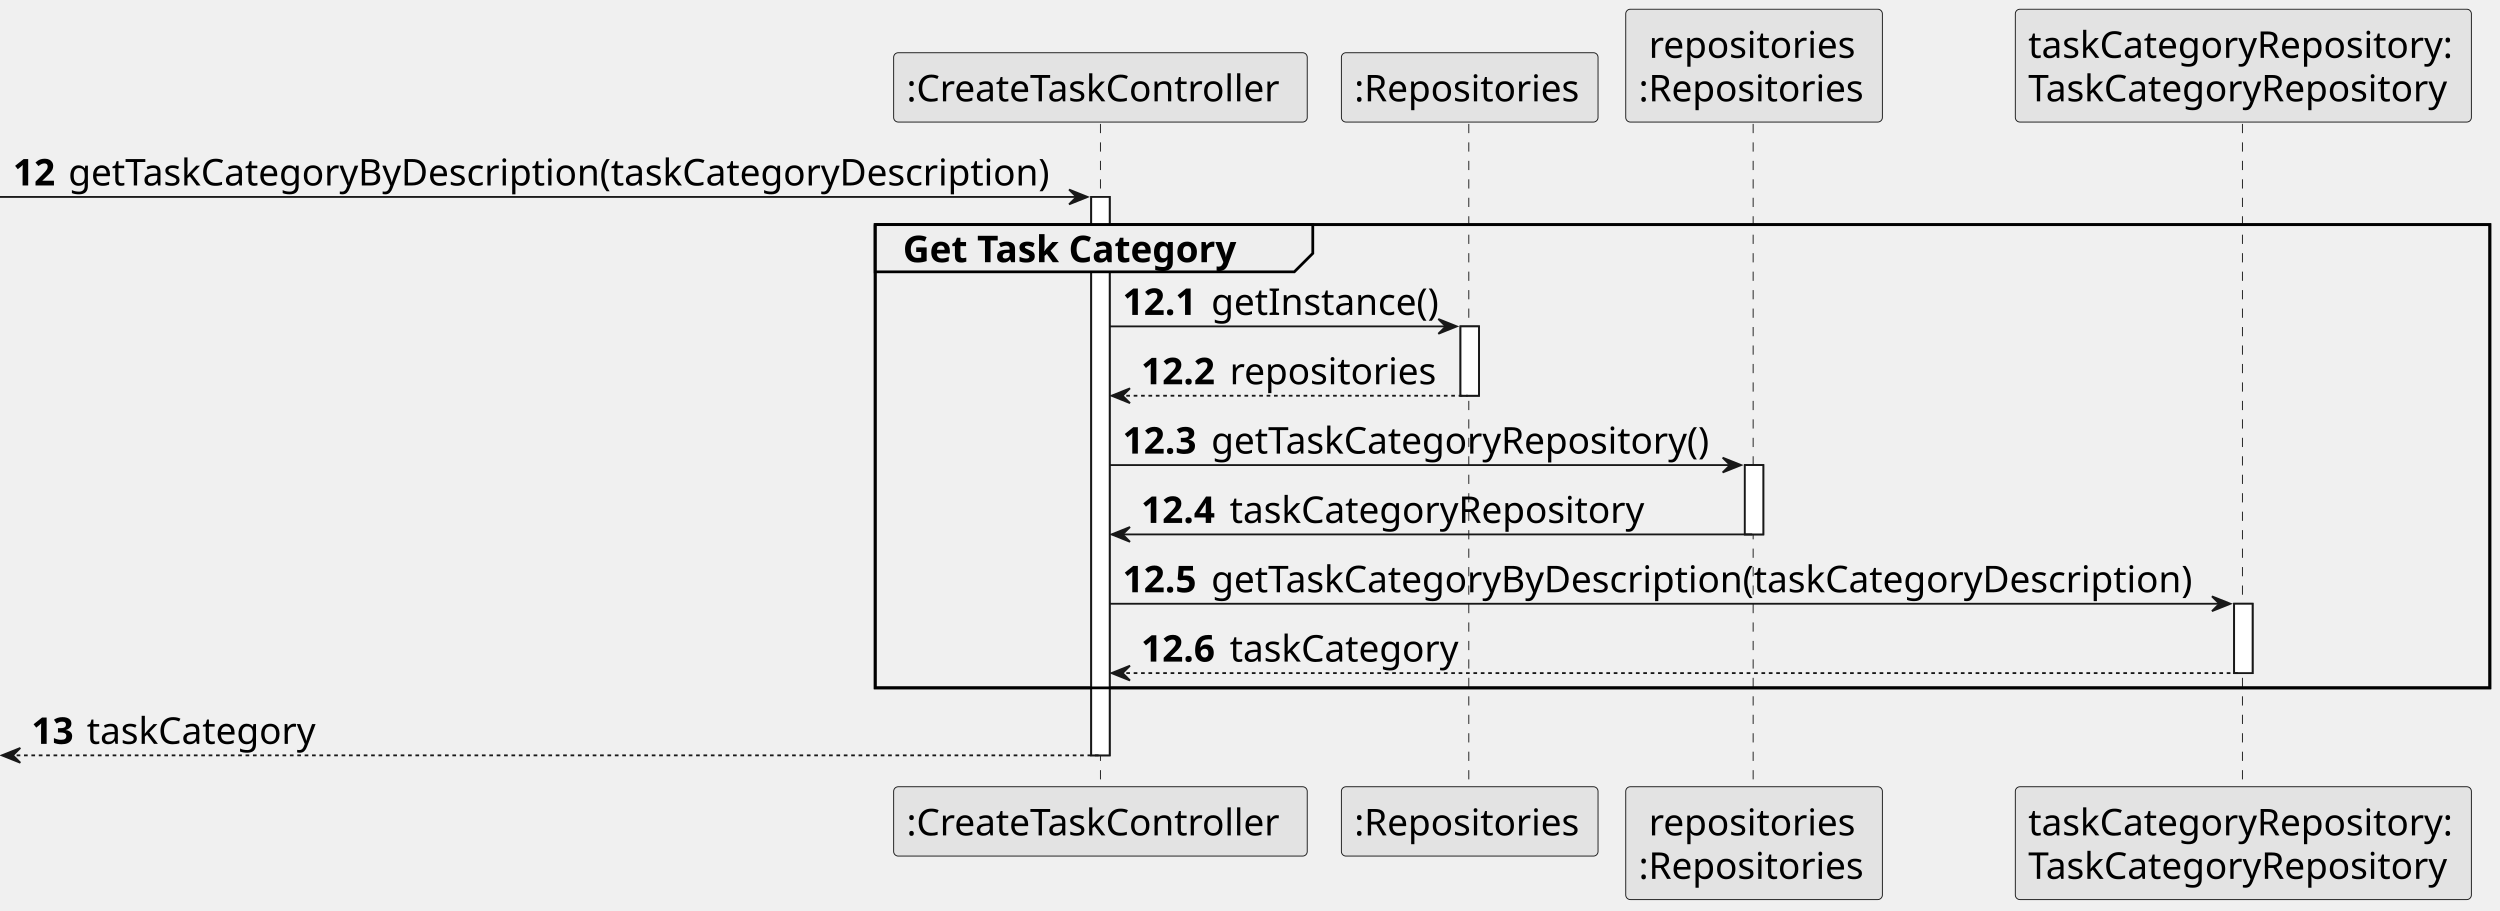
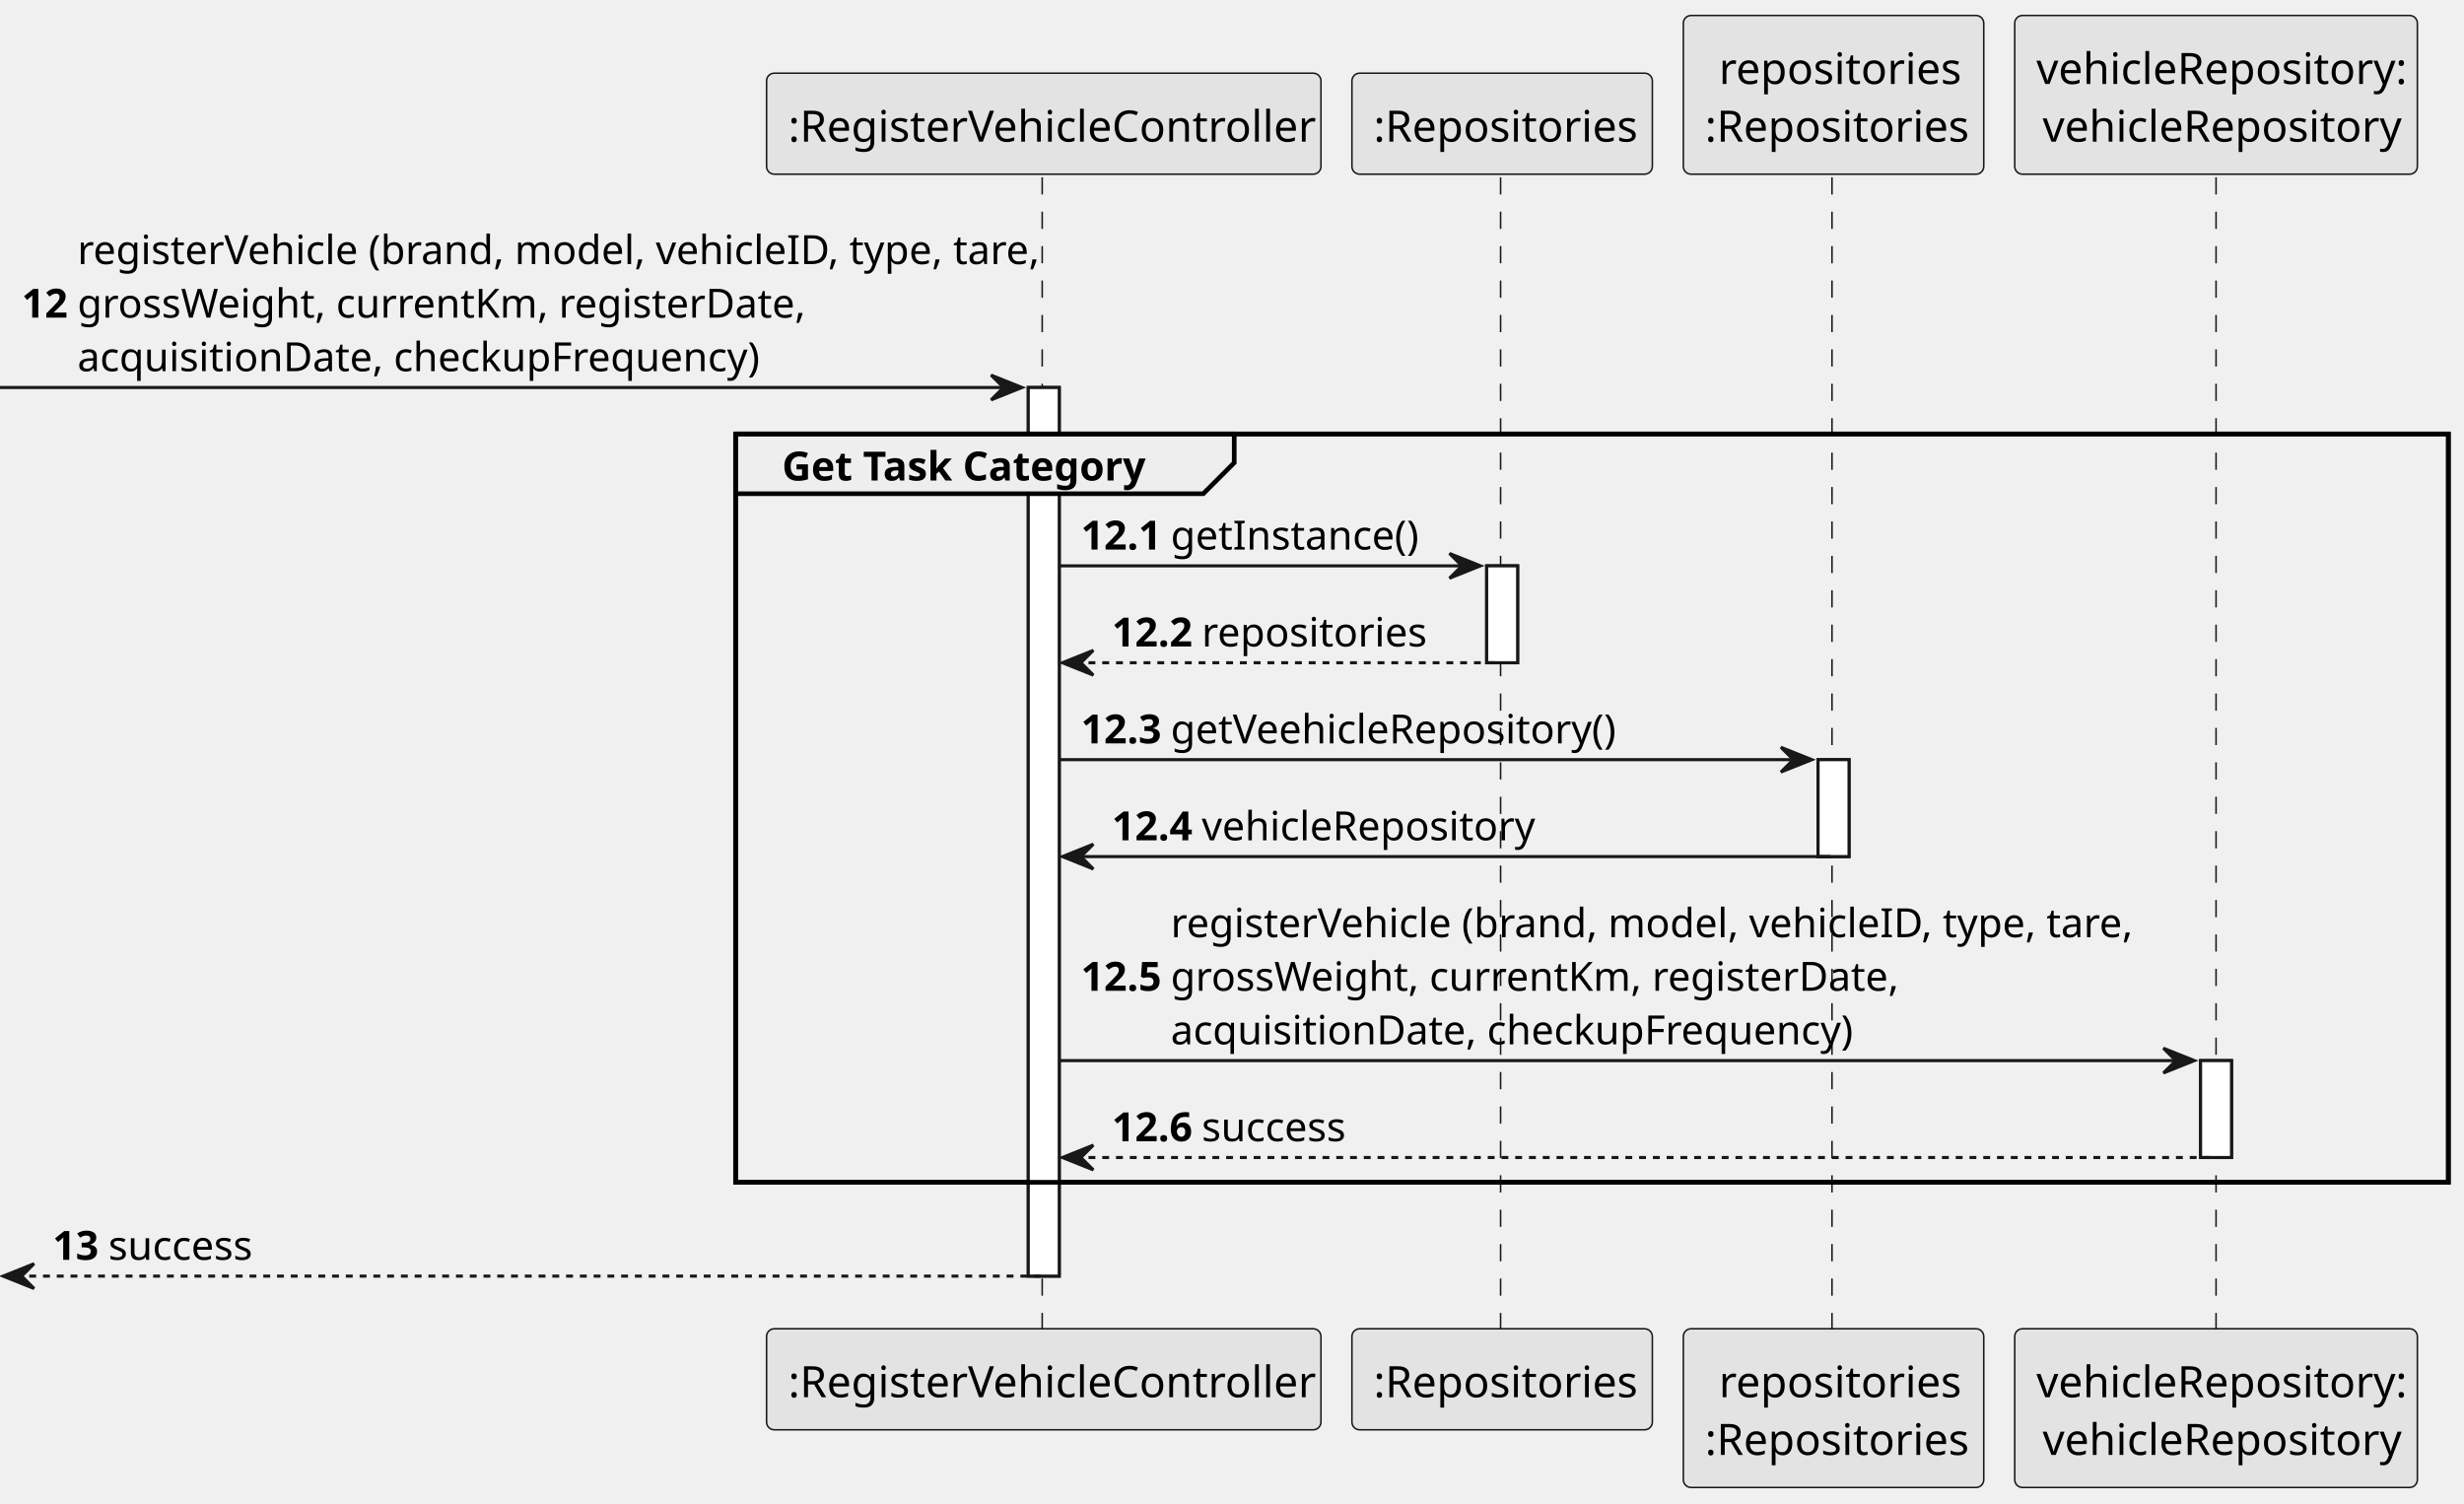
- <svg xmlns="http://www.w3.org/2000/svg" contentStyleType="text/css" height="493px" preserveAspectRatio="none" style="width:1354px;height:493px;background:#FFFFFF;" version="1.1" viewBox="0 0 1354 493" width="1354px" zoomAndPan="magnify">
+ <svg xmlns="http://www.w3.org/2000/svg" contentStyleType="text/css" height="437.4px" preserveAspectRatio="none" style="width:716px;height:437px;background:#FFFFFF;" version="1.1" viewBox="0 0 716 437" width="716.4px" zoomAndPan="magnify">
  <defs />
  <g>
-     <rect fill="#FFFFFF" height="302.438" style="stroke:#181818;stroke-width:1.0;" width="10" x="591" y="106.664" />
-     <rect fill="#FFFFFF" height="37.555" style="stroke:#181818;stroke-width:1.0;" width="10" x="791" y="176.773" />
-     <rect fill="#FFFFFF" height="37.555" style="stroke:#181818;stroke-width:1.0;" width="10" x="945" y="251.883" />
-     <rect fill="#FFFFFF" height="37.555" style="stroke:#181818;stroke-width:1.0;" width="10" x="1210" y="326.992" />
-     <rect fill="none" height="250.883" style="stroke:#000000;stroke-width:1.5;" width="874.5" x="474" y="121.664" />
-     <line style="stroke:#181818;stroke-width:0.5;stroke-dasharray:5.0,5.0;" x1="596" x2="596" y1="67.109" y2="427.102" />
-     <line style="stroke:#181818;stroke-width:0.5;stroke-dasharray:5.0,5.0;" x1="795.5" x2="795.5" y1="67.109" y2="427.102" />
-     <line style="stroke:#181818;stroke-width:0.5;stroke-dasharray:5.0,5.0;" x1="949.5" x2="949.5" y1="67.109" y2="427.102" />
-     <line style="stroke:#181818;stroke-width:0.5;stroke-dasharray:5.0,5.0;" x1="1214.5" x2="1214.5" y1="67.109" y2="427.102" />
-     <rect fill="#E3E3E3" height="37.555" rx="2.5" ry="2.5" style="stroke:#181818;stroke-width:0.5;" width="224" x="484" y="28.555" />
-     <text fill="#000000" font-family="sans-serif" font-size="20" lengthAdjust="spacing" textLength="210" x="491" y="54.891">:CreateTaskController</text>
-     <rect fill="#E3E3E3" height="37.555" rx="2.5" ry="2.5" style="stroke:#181818;stroke-width:0.5;" width="224" x="484" y="426.102" />
-     <text fill="#000000" font-family="sans-serif" font-size="20" lengthAdjust="spacing" textLength="210" x="491" y="452.438">:CreateTaskController</text>
-     <rect fill="#E3E3E3" height="37.555" rx="2.5" ry="2.5" style="stroke:#181818;stroke-width:0.5;" width="139" x="726.5" y="28.555" />
-     <text fill="#000000" font-family="sans-serif" font-size="20" lengthAdjust="spacing" textLength="125" x="733.5" y="54.891">:Repositories</text>
-     <rect fill="#E3E3E3" height="37.555" rx="2.5" ry="2.5" style="stroke:#181818;stroke-width:0.5;" width="139" x="726.5" y="426.102" />
-     <text fill="#000000" font-family="sans-serif" font-size="20" lengthAdjust="spacing" textLength="125" x="733.5" y="452.438">:Repositories</text>
-     <rect fill="#E3E3E3" height="61.109" rx="2.5" ry="2.5" style="stroke:#181818;stroke-width:0.5;" width="139" x="880.5" y="5" />
-     <text fill="#000000" font-family="sans-serif" font-size="20" lengthAdjust="spacing" textLength="114" x="893" y="31.336">repositories</text>
-     <text fill="#000000" font-family="sans-serif" font-size="20" lengthAdjust="spacing" textLength="125" x="887.5" y="54.891">:Repositories</text>
-     <rect fill="#E3E3E3" height="61.109" rx="2.5" ry="2.5" style="stroke:#181818;stroke-width:0.5;" width="139" x="880.5" y="426.102" />
-     <text fill="#000000" font-family="sans-serif" font-size="20" lengthAdjust="spacing" textLength="114" x="893" y="452.438">repositories</text>
-     <text fill="#000000" font-family="sans-serif" font-size="20" lengthAdjust="spacing" textLength="125" x="887.5" y="475.992">:Repositories</text>
-     <rect fill="#E3E3E3" height="61.109" rx="2.5" ry="2.5" style="stroke:#181818;stroke-width:0.5;" width="247" x="1091.5" y="5" />
-     <text fill="#000000" font-family="sans-serif" font-size="20" lengthAdjust="spacing" textLength="233" x="1098.5" y="31.336">taskCategoryRepository:</text>
-     <text fill="#000000" font-family="sans-serif" font-size="20" lengthAdjust="spacing" textLength="233" x="1098.5" y="54.891">TaskCategoryRepository</text>
-     <rect fill="#E3E3E3" height="61.109" rx="2.5" ry="2.5" style="stroke:#181818;stroke-width:0.5;" width="247" x="1091.5" y="426.102" />
-     <text fill="#000000" font-family="sans-serif" font-size="20" lengthAdjust="spacing" textLength="233" x="1098.5" y="452.438">taskCategoryRepository:</text>
-     <text fill="#000000" font-family="sans-serif" font-size="20" lengthAdjust="spacing" textLength="233" x="1098.5" y="475.992">TaskCategoryRepository</text>
-     <rect fill="#FFFFFF" height="302.438" style="stroke:#181818;stroke-width:1.0;" width="10" x="591" y="106.664" />
-     <rect fill="#FFFFFF" height="37.555" style="stroke:#181818;stroke-width:1.0;" width="10" x="791" y="176.773" />
-     <rect fill="#FFFFFF" height="37.555" style="stroke:#181818;stroke-width:1.0;" width="10" x="945" y="251.883" />
-     <rect fill="#FFFFFF" height="37.555" style="stroke:#181818;stroke-width:1.0;" width="10" x="1210" y="326.992" />
-     <polygon fill="#181818" points="579,102.664,589,106.664,579,110.664,583,106.664" style="stroke:#181818;stroke-width:1.0;" />
-     <line style="stroke:#181818;stroke-width:1.0;" x1="0" x2="585" y1="106.664" y2="106.664" />
-     <text fill="#000000" font-family="sans-serif" font-size="20" font-weight="bold" lengthAdjust="spacing" textLength="26" x="7" y="100.445">12</text>
-     <text fill="#000000" font-family="sans-serif" font-size="20" lengthAdjust="spacing" textLength="542" x="37" y="100.445">getTaskCategoryByDescription(taskCategoryDescription)</text>
-     <path d="M474,121.664 L711,121.664 L711,137.219 L701,147.219 L474,147.219 L474,121.664 " fill="#EEEEEE" style="stroke:#000000;stroke-width:1.5;" />
-     <rect fill="none" height="250.883" style="stroke:#000000;stroke-width:1.5;" width="874.5" x="474" y="121.664" />
-     <text fill="#000000" font-family="sans-serif" font-size="20" font-weight="bold" lengthAdjust="spacing" textLength="192" x="489" y="142">Get Task Category</text>
-     <polygon fill="#181818" points="779,172.773,789,176.773,779,180.773,783,176.773" style="stroke:#181818;stroke-width:1.0;" />
-     <line style="stroke:#181818;stroke-width:1.0;" x1="601" x2="785" y1="176.773" y2="176.773" />
-     <text fill="#000000" font-family="sans-serif" font-size="20" font-weight="bold" lengthAdjust="spacing" textLength="44" x="608" y="170.555">12.1</text>
-     <text fill="#000000" font-family="sans-serif" font-size="20" lengthAdjust="spacing" textLength="123" x="656" y="170.555">getInstance()</text>
-     <polygon fill="#181818" points="612,210.328,602,214.328,612,218.328,608,214.328" style="stroke:#181818;stroke-width:1.0;" />
-     <line style="stroke:#181818;stroke-width:1.0;stroke-dasharray:2.0,2.0;" x1="606" x2="795" y1="214.328" y2="214.328" />
-     <text fill="#000000" font-family="sans-serif" font-size="20" font-weight="bold" lengthAdjust="spacing" textLength="44" x="618" y="208.109">12.2</text>
-     <text fill="#000000" font-family="sans-serif" font-size="20" lengthAdjust="spacing" textLength="114" x="666" y="208.109">repositories</text>
-     <polygon fill="#181818" points="933,247.883,943,251.883,933,255.883,937,251.883" style="stroke:#181818;stroke-width:1.0;" />
-     <line style="stroke:#181818;stroke-width:1.0;" x1="601" x2="939" y1="251.883" y2="251.883" />
-     <text fill="#000000" font-family="sans-serif" font-size="20" font-weight="bold" lengthAdjust="spacing" textLength="44" x="608" y="245.664">12.3</text>
-     <text fill="#000000" font-family="sans-serif" font-size="20" lengthAdjust="spacing" textLength="277" x="656" y="245.664">getTaskCategoryRepository()</text>
-     <polygon fill="#181818" points="612,285.438,602,289.438,612,293.438,608,289.438" style="stroke:#181818;stroke-width:1.0;" />
-     <line style="stroke:#181818;stroke-width:1.0;" x1="606" x2="949" y1="289.438" y2="289.438" />
-     <text fill="#000000" font-family="sans-serif" font-size="20" font-weight="bold" lengthAdjust="spacing" textLength="44" x="618" y="283.219">12.4</text>
-     <text fill="#000000" font-family="sans-serif" font-size="20" lengthAdjust="spacing" textLength="227" x="666" y="283.219">taskCategoryRepository</text>
-     <polygon fill="#181818" points="1198,322.992,1208,326.992,1198,330.992,1202,326.992" style="stroke:#181818;stroke-width:1.0;" />
-     <line style="stroke:#181818;stroke-width:1.0;" x1="601" x2="1204" y1="326.992" y2="326.992" />
-     <text fill="#000000" font-family="sans-serif" font-size="20" font-weight="bold" lengthAdjust="spacing" textLength="44" x="608" y="320.773">12.5</text>
-     <text fill="#000000" font-family="sans-serif" font-size="20" lengthAdjust="spacing" textLength="542" x="656" y="320.773">getTaskCategoryByDescription(taskCategoryDescription)</text>
-     <polygon fill="#181818" points="612,360.547,602,364.547,612,368.547,608,364.547" style="stroke:#181818;stroke-width:1.0;" />
-     <line style="stroke:#181818;stroke-width:1.0;stroke-dasharray:2.0,2.0;" x1="606" x2="1214" y1="364.547" y2="364.547" />
-     <text fill="#000000" font-family="sans-serif" font-size="20" font-weight="bold" lengthAdjust="spacing" textLength="44" x="618" y="358.328">12.6</text>
-     <text fill="#000000" font-family="sans-serif" font-size="20" lengthAdjust="spacing" textLength="125" x="666" y="358.328">taskCategory</text>
-     <polygon fill="#181818" points="11,405.102,1,409.102,11,413.102,7,409.102" style="stroke:#181818;stroke-width:1.0;" />
-     <line style="stroke:#181818;stroke-width:1.0;stroke-dasharray:2.0,2.0;" x1="5" x2="595" y1="409.102" y2="409.102" />
-     <text fill="#000000" font-family="sans-serif" font-size="20" font-weight="bold" lengthAdjust="spacing" textLength="26" x="17" y="402.883">13</text>
-     <text fill="#000000" font-family="sans-serif" font-size="20" lengthAdjust="spacing" textLength="125" x="47" y="402.883">taskCategory</text>
+     <rect fill="#FFFFFF" height="258.219" style="stroke:#181818;stroke-width:0.9;" width="9" x="298.8" y="112.604" />
+     <rect fill="#FFFFFF" height="28.162" style="stroke:#181818;stroke-width:0.9;" width="9" x="432" y="164.428" />
+     <rect fill="#FFFFFF" height="28.162" style="stroke:#181818;stroke-width:0.9;" width="9" x="528.3" y="220.751" />
+     <rect fill="#FFFFFF" height="28.162" style="stroke:#181818;stroke-width:0.9;" width="9" x="639.45" y="308.199" />
+     <rect fill="none" height="217.457" style="stroke:#000000;stroke-width:1.35;" width="497.7" x="213.75" y="126.104" />
+     <line style="stroke:#181818;stroke-width:0.45;stroke-dasharray:5.0,5.0;" x1="302.85" x2="302.85" y1="51.518" y2="387.023" />
+     <line style="stroke:#181818;stroke-width:0.45;stroke-dasharray:5.0,5.0;" x1="436.05" x2="436.05" y1="51.518" y2="387.023" />
+     <line style="stroke:#181818;stroke-width:0.45;stroke-dasharray:5.0,5.0;" x1="532.35" x2="532.35" y1="51.518" y2="387.023" />
+     <line style="stroke:#181818;stroke-width:0.45;stroke-dasharray:5.0,5.0;" x1="643.95" x2="643.95" y1="51.518" y2="387.023" />
+     <rect fill="#E3E3E3" height="29.359" rx="2.25" ry="2.25" style="stroke:#181818;stroke-width:0.45;" width="161.1" x="222.75" y="21.259" />
+     <text fill="#000000" font-family="sans-serif" font-size="12.6" lengthAdjust="spacing" textLength="148.5" x="229.05" y="41.156">:RegisterVehicleController</text>
+     <rect fill="#E3E3E3" height="29.359" rx="2.25" ry="2.25" style="stroke:#181818;stroke-width:0.45;" width="161.1" x="222.75" y="386.123" />
+     <text fill="#000000" font-family="sans-serif" font-size="12.6" lengthAdjust="spacing" textLength="148.5" x="229.05" y="406.019">:RegisterVehicleController</text>
+     <rect fill="#E3E3E3" height="29.359" rx="2.25" ry="2.25" style="stroke:#181818;stroke-width:0.45;" width="87.3" x="392.85" y="21.259" />
+     <text fill="#000000" font-family="sans-serif" font-size="12.6" lengthAdjust="spacing" textLength="74.7" x="399.15" y="41.156">:Repositories</text>
+     <rect fill="#E3E3E3" height="29.359" rx="2.25" ry="2.25" style="stroke:#181818;stroke-width:0.45;" width="87.3" x="392.85" y="386.123" />
+     <text fill="#000000" font-family="sans-serif" font-size="12.6" lengthAdjust="spacing" textLength="74.7" x="399.15" y="406.019">:Repositories</text>
+     <rect fill="#E3E3E3" height="46.118" rx="2.25" ry="2.25" style="stroke:#181818;stroke-width:0.45;" width="87.3" x="489.15" y="4.5" />
+     <text fill="#000000" font-family="sans-serif" font-size="12.6" lengthAdjust="spacing" textLength="66.6" x="499.5" y="24.397">repositories</text>
+     <text fill="#000000" font-family="sans-serif" font-size="12.6" lengthAdjust="spacing" textLength="74.7" x="495.45" y="41.156">:Repositories</text>
+     <rect fill="#E3E3E3" height="46.118" rx="2.25" ry="2.25" style="stroke:#181818;stroke-width:0.45;" width="87.3" x="489.15" y="386.123" />
+     <text fill="#000000" font-family="sans-serif" font-size="12.6" lengthAdjust="spacing" textLength="66.6" x="499.5" y="406.019">repositories</text>
+     <text fill="#000000" font-family="sans-serif" font-size="12.6" lengthAdjust="spacing" textLength="74.7" x="495.45" y="422.779">:Repositories</text>
+     <rect fill="#E3E3E3" height="46.118" rx="2.25" ry="2.25" style="stroke:#181818;stroke-width:0.45;" width="117" x="585.45" y="4.5" />
+     <text fill="#000000" font-family="sans-serif" font-size="12.6" lengthAdjust="spacing" textLength="104.4" x="591.75" y="24.397">vehicleRepository:</text>
+     <text fill="#000000" font-family="sans-serif" font-size="12.6" lengthAdjust="spacing" textLength="100.8" x="593.55" y="41.156">vehicleRepository</text>
+     <rect fill="#E3E3E3" height="46.118" rx="2.25" ry="2.25" style="stroke:#181818;stroke-width:0.45;" width="117" x="585.45" y="386.123" />
+     <text fill="#000000" font-family="sans-serif" font-size="12.6" lengthAdjust="spacing" textLength="104.4" x="591.75" y="406.019">vehicleRepository:</text>
+     <text fill="#000000" font-family="sans-serif" font-size="12.6" lengthAdjust="spacing" textLength="100.8" x="593.55" y="422.779">vehicleRepository</text>
+     <rect fill="#FFFFFF" height="258.219" style="stroke:#181818;stroke-width:0.9;" width="9" x="298.8" y="112.604" />
+     <rect fill="#FFFFFF" height="28.162" style="stroke:#181818;stroke-width:0.9;" width="9" x="432" y="164.428" />
+     <rect fill="#FFFFFF" height="28.162" style="stroke:#181818;stroke-width:0.9;" width="9" x="528.3" y="220.751" />
+     <rect fill="#FFFFFF" height="28.162" style="stroke:#181818;stroke-width:0.9;" width="9" x="639.45" y="308.199" />
+     <polygon fill="#181818" points="288,109.004,297,112.604,288,116.204,291.6,112.604" style="stroke:#181818;stroke-width:0.9;" />
+     <line style="stroke:#181818;stroke-width:0.9;" x1="0" x2="293.4" y1="112.604" y2="112.604" />
+     <text fill="#000000" font-family="sans-serif" font-size="11.7" font-weight="bold" lengthAdjust="spacing" textLength="12.6" x="6.3" y="92.305">12</text>
+     <text fill="#000000" font-family="sans-serif" font-size="11.7" lengthAdjust="spacing" textLength="265.5" x="22.5" y="76.743">registerVehicle (brand, model, vehicleID, type, tare,</text>
+     <text fill="#000000" font-family="sans-serif" font-size="11.7" lengthAdjust="spacing" textLength="200.7" x="22.5" y="92.305">grossWeight, currentKm, registerDate,</text>
+     <text fill="#000000" font-family="sans-serif" font-size="11.7" lengthAdjust="spacing" textLength="189.9" x="22.5" y="107.867">acquisitionDate, checkupFrequency)</text>
+     <path d="M213.75,126.104 L358.65,126.104 L358.65,134.466 L349.65,143.466 L213.75,143.466 L213.75,126.104 " fill="#EEEEEE" style="stroke:#000000;stroke-width:1.35;" />
+     <rect fill="none" height="217.457" style="stroke:#000000;stroke-width:1.35;" width="497.7" x="213.75" y="126.104" />
+     <text fill="#000000" font-family="sans-serif" font-size="11.7" font-weight="bold" lengthAdjust="spacing" textLength="104.4" x="227.25" y="139.629">Get Task Category</text>
+     <polygon fill="#181818" points="421.2,160.827,430.2,164.428,421.2,168.028,424.8,164.428" style="stroke:#181818;stroke-width:0.9;" />
+     <line style="stroke:#181818;stroke-width:0.9;" x1="307.8" x2="426.6" y1="164.428" y2="164.428" />
+     <text fill="#000000" font-family="sans-serif" font-size="11.7" font-weight="bold" lengthAdjust="spacing" textLength="22.5" x="314.1" y="159.691">12.1</text>
+     <text fill="#000000" font-family="sans-serif" font-size="11.7" lengthAdjust="spacing" textLength="67.5" x="340.2" y="159.691">getInstance()</text>
+     <polygon fill="#181818" points="317.7,188.989,308.7,192.589,317.7,196.19,314.1,192.589" style="stroke:#181818;stroke-width:0.9;" />
+     <line style="stroke:#181818;stroke-width:0.9;stroke-dasharray:2.0,2.0;" x1="312.3" x2="435.6" y1="192.589" y2="192.589" />
+     <text fill="#000000" font-family="sans-serif" font-size="11.7" font-weight="bold" lengthAdjust="spacing" textLength="22.5" x="323.1" y="187.853">12.2</text>
+     <text fill="#000000" font-family="sans-serif" font-size="11.7" lengthAdjust="spacing" textLength="60.3" x="349.2" y="187.853">repositories</text>
+     <polygon fill="#181818" points="517.5,217.151,526.5,220.751,517.5,224.351,521.1,220.751" style="stroke:#181818;stroke-width:0.9;" />
+     <line style="stroke:#181818;stroke-width:0.9;" x1="307.8" x2="522.9" y1="220.751" y2="220.751" />
+     <text fill="#000000" font-family="sans-serif" font-size="11.7" font-weight="bold" lengthAdjust="spacing" textLength="22.5" x="314.1" y="216.015">12.3</text>
+     <text fill="#000000" font-family="sans-serif" font-size="11.7" lengthAdjust="spacing" textLength="124.2" x="340.2" y="216.015">getVeehicleRepository()</text>
+     <polygon fill="#181818" points="317.7,245.313,308.7,248.913,317.7,252.513,314.1,248.913" style="stroke:#181818;stroke-width:0.9;" />
+     <line style="stroke:#181818;stroke-width:0.9;" x1="312.3" x2="531.9" y1="248.913" y2="248.913" />
+     <text fill="#000000" font-family="sans-serif" font-size="11.7" font-weight="bold" lengthAdjust="spacing" textLength="22.5" x="323.1" y="244.177">12.4</text>
+     <text fill="#000000" font-family="sans-serif" font-size="11.7" lengthAdjust="spacing" textLength="90.9" x="349.2" y="244.177">vehicleRepository</text>
+     <polygon fill="#181818" points="628.65,304.599,637.65,308.199,628.65,311.799,632.25,308.199" style="stroke:#181818;stroke-width:0.9;" />
+     <line style="stroke:#181818;stroke-width:0.9;" x1="307.8" x2="634.05" y1="308.199" y2="308.199" />
+     <text fill="#000000" font-family="sans-serif" font-size="11.7" font-weight="bold" lengthAdjust="spacing" textLength="22.5" x="314.1" y="287.901">12.5</text>
+     <text fill="#000000" font-family="sans-serif" font-size="11.7" lengthAdjust="spacing" textLength="265.5" x="340.2" y="272.339">registerVehicle (brand, model, vehicleID, type, tare,</text>
+     <text fill="#000000" font-family="sans-serif" font-size="11.7" lengthAdjust="spacing" textLength="200.7" x="340.2" y="287.901">grossWeight, currentKm, registerDate,</text>
+     <text fill="#000000" font-family="sans-serif" font-size="11.7" lengthAdjust="spacing" textLength="189.9" x="340.2" y="303.463">acquisitionDate, checkupFrequency)</text>
+     <polygon fill="#181818" points="317.7,332.761,308.7,336.361,317.7,339.961,314.1,336.361" style="stroke:#181818;stroke-width:0.9;" />
+     <line style="stroke:#181818;stroke-width:0.9;stroke-dasharray:2.0,2.0;" x1="312.3" x2="643.05" y1="336.361" y2="336.361" />
+     <text fill="#000000" font-family="sans-serif" font-size="11.7" font-weight="bold" lengthAdjust="spacing" textLength="22.5" x="323.1" y="331.625">12.6</text>
+     <text fill="#000000" font-family="sans-serif" font-size="11.7" lengthAdjust="spacing" textLength="44.1" x="349.2" y="331.625">success</text>
+     <polygon fill="#181818" points="9.9,367.223,0.9,370.823,9.9,374.423,6.3,370.823" style="stroke:#181818;stroke-width:0.9;" />
+     <line style="stroke:#181818;stroke-width:0.9;stroke-dasharray:2.0,2.0;" x1="4.5" x2="302.4" y1="370.823" y2="370.823" />
+     <text fill="#000000" font-family="sans-serif" font-size="11.7" font-weight="bold" lengthAdjust="spacing" textLength="12.6" x="15.3" y="366.086">13</text>
+     <text fill="#000000" font-family="sans-serif" font-size="11.7" lengthAdjust="spacing" textLength="44.1" x="31.5" y="366.086">success</text>
  </g>
</svg>
